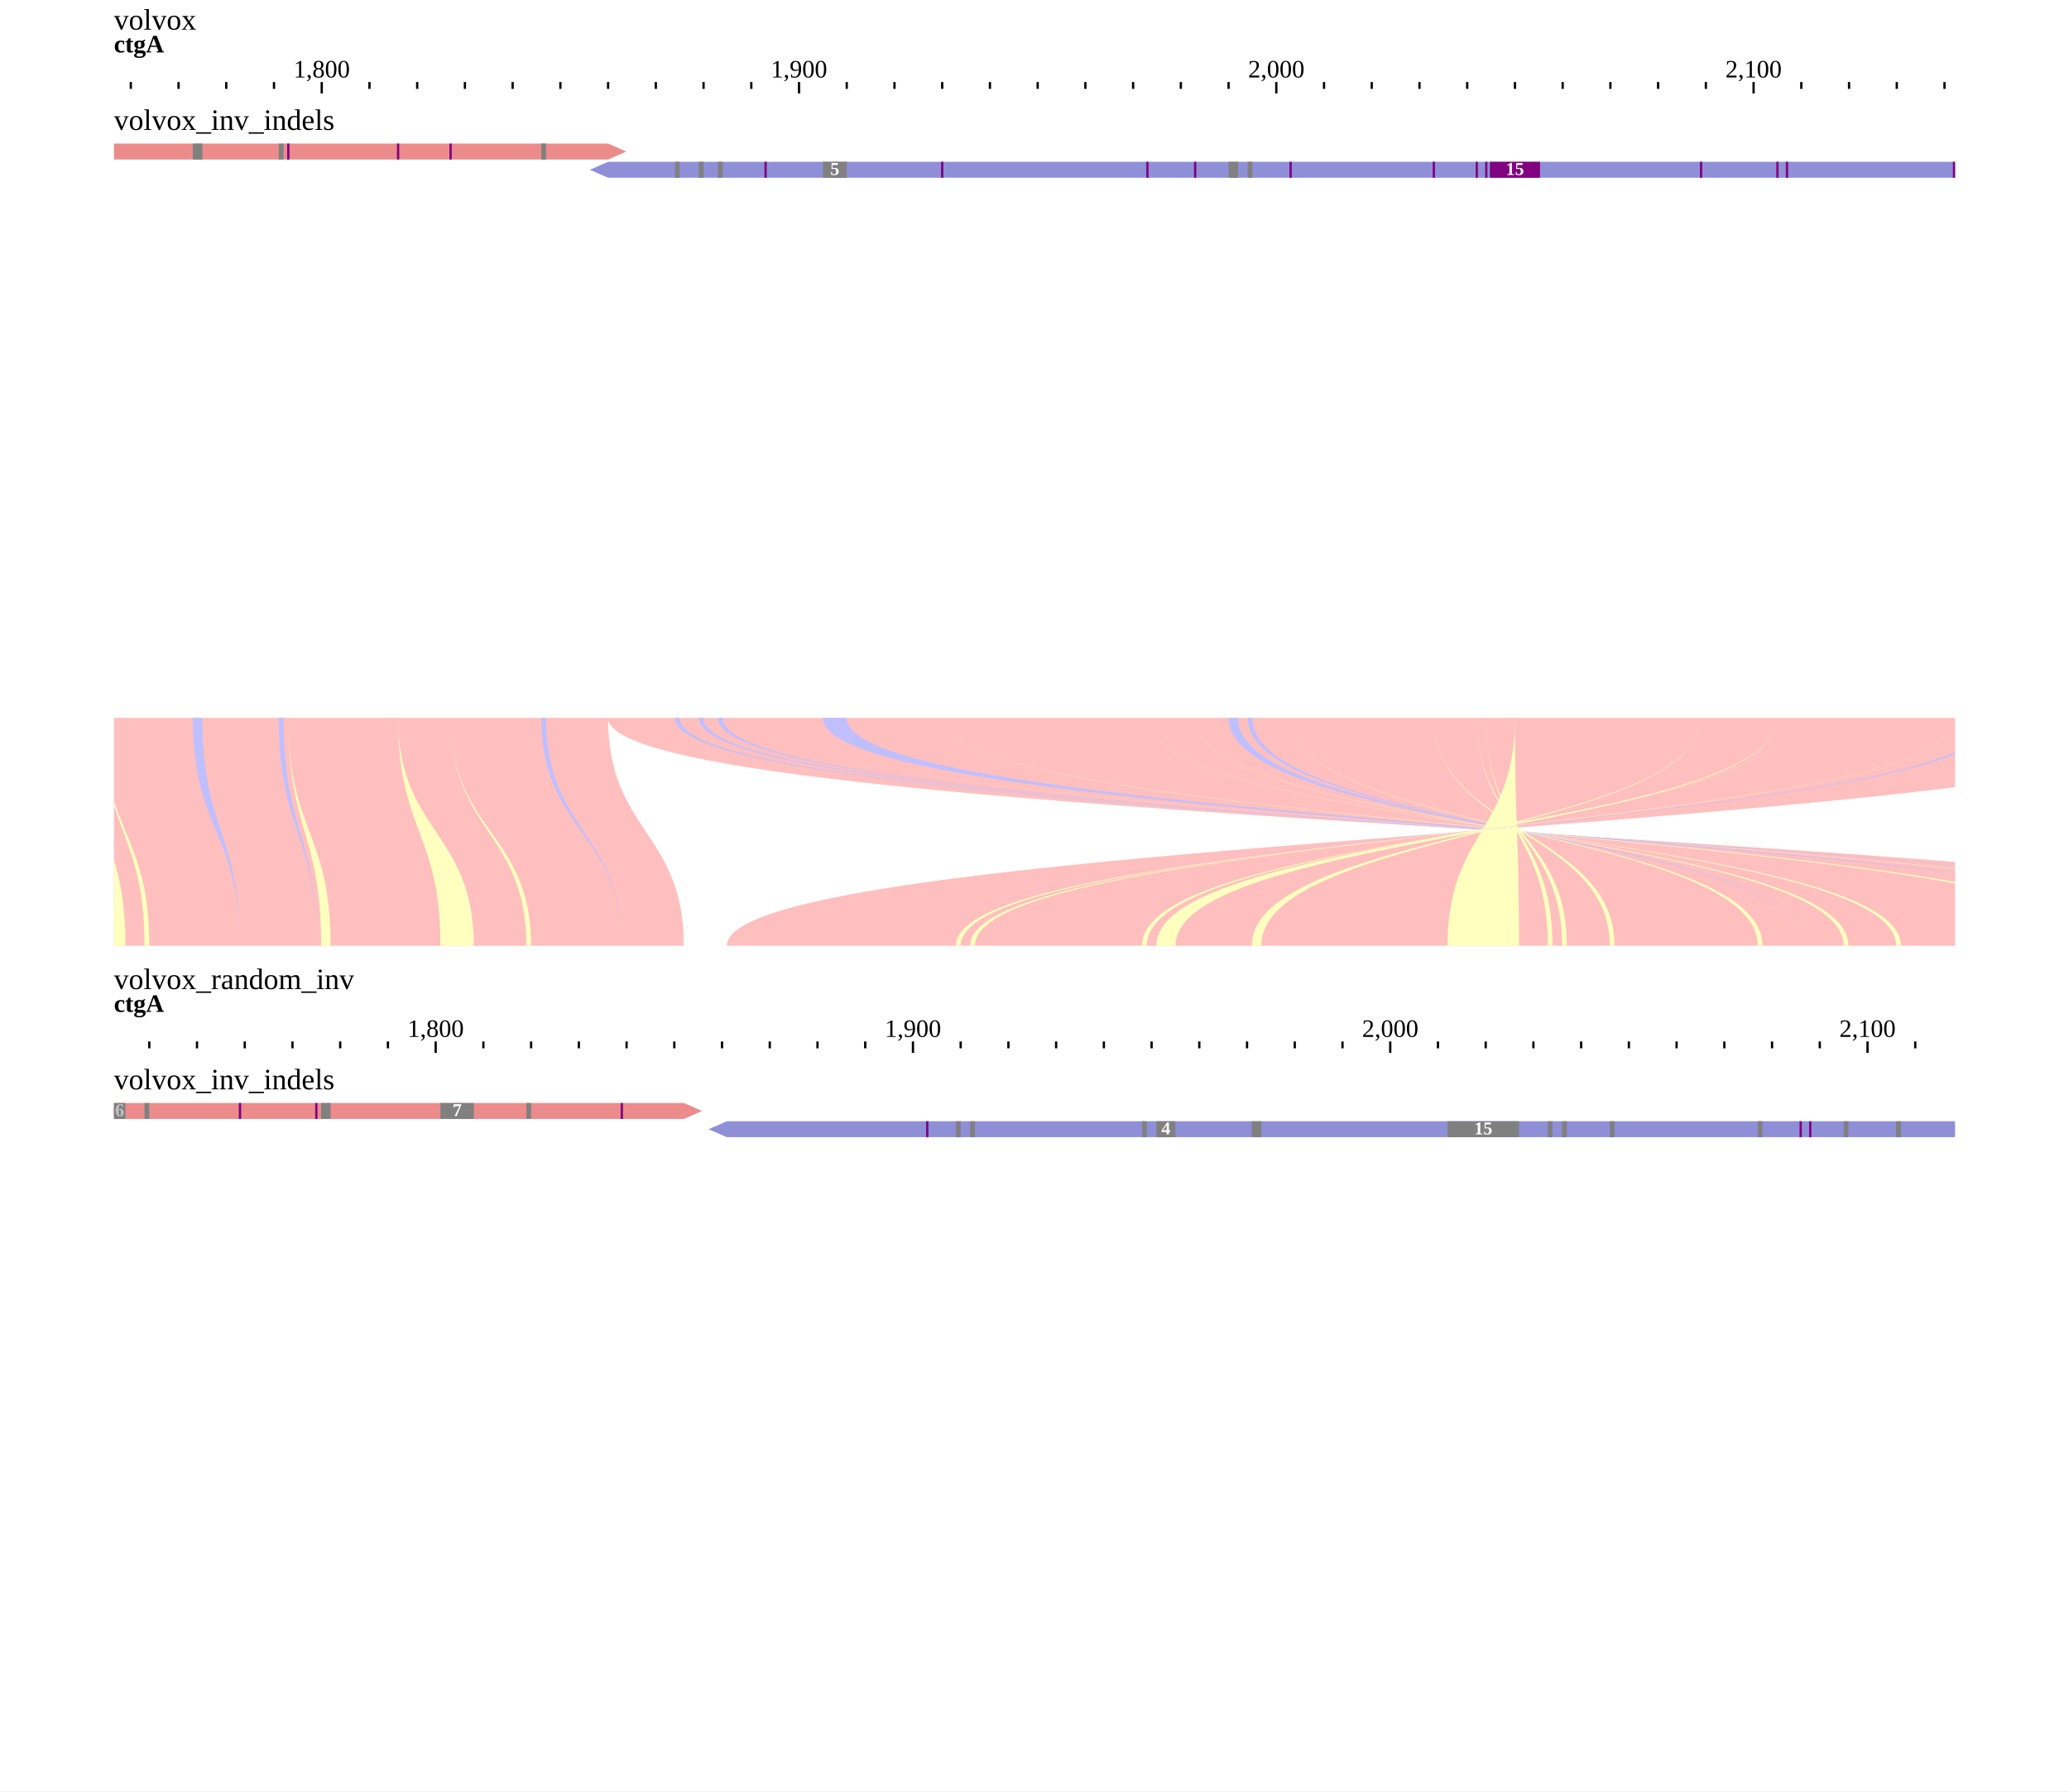
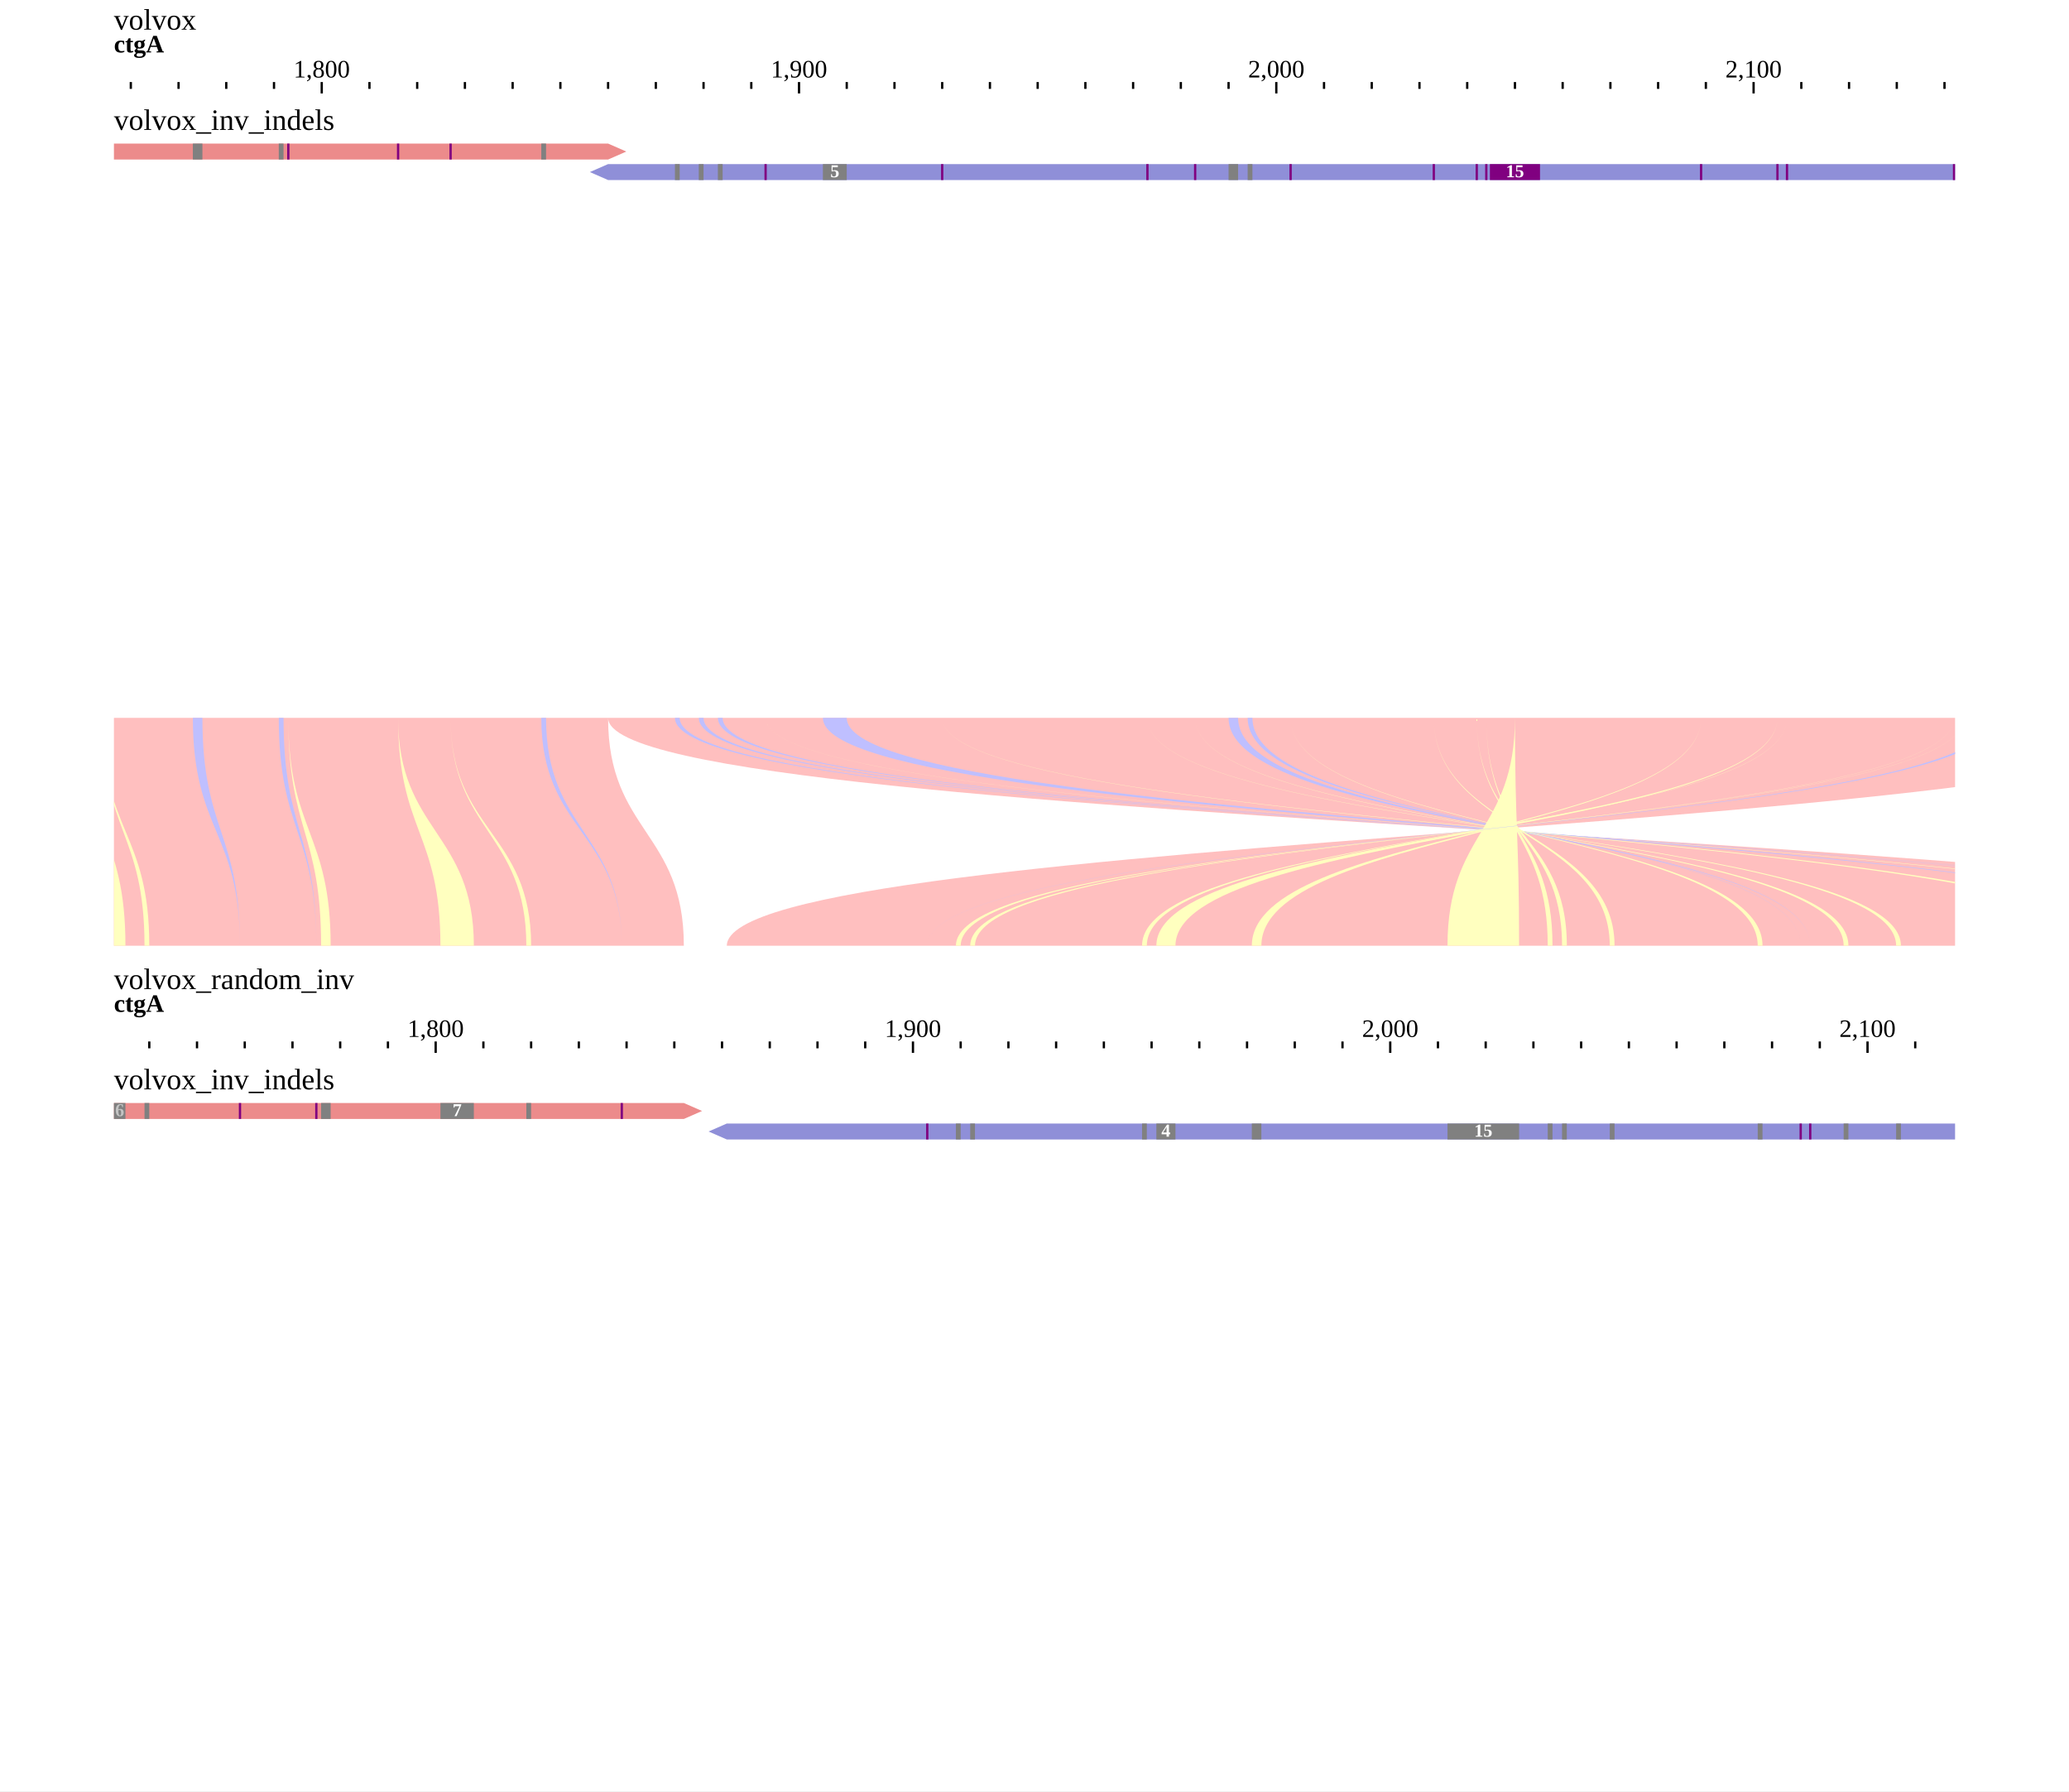
<svg xmlns="http://www.w3.org/2000/svg" width="908" height="786" viewBox="0 0 908 786">
  <rect width="908" height="786" fill="#ffffff" />
  <g transform="translate(0 0)">
    <g transform="translate(50 13)">
      <g transform="translate(0)">
        <text x="0" y="0" font-size="13" fill="#000000">volvox</text>
        <defs>
          <clipPath id="ruler-clip-0-0">
            <rect x="0" y="0" width="808" height="30" />
          </clipPath>
        </defs>
        <g clip-path="url(#ruler-clip-0-0)">
          <path d="M-327.73 23V28M-118.27 23V28M91.2 23V28M300.66 23V28M510.12 23V28M719.58 23V28M929.04 23V28M-474.35 23V26M-453.4 23V26M-432.46 23V26M-411.51 23V26M-390.56 23V26M-369.62 23V26M-348.67 23V26M-306.78 23V26M-285.83 23V26M-264.89 23V26M-243.94 23V26M-223 23V26M-202.05 23V26M-181.1 23V26M-160.16 23V26M-139.21 23V26M-97.32 23V26M-76.37 23V26M-55.43 23V26M-34.48 23V26M-13.54 23V26M7.41 23V26M28.36 23V26M49.3 23V26M70.25 23V26M112.14 23V26M133.09 23V26M154.03 23V26M174.98 23V26M195.93 23V26M216.87 23V26M237.82 23V26M258.76 23V26M279.71 23V26M321.6 23V26M342.55 23V26M363.49 23V26M384.44 23V26M405.39 23V26M426.33 23V26M447.28 23V26M468.22 23V26M489.17 23V26M531.06 23V26M552.01 23V26M572.95 23V26M593.9 23V26M614.85 23V26M635.79 23V26M656.74 23V26M677.68 23V26M698.63 23V26M740.52 23V26M761.47 23V26M782.42 23V26M803.36 23V26M824.31 23V26M845.25 23V26M866.2 23V26M887.15 23V26M908.09 23V26M949.98 23V26M970.93 23V26M991.88 23V26M1012.82 23V26M1033.77 23V26M1054.71 23V26M1075.66 23V26M1096.61 23V26M1117.55 23V26" stroke-width="1" stroke="#000000" fill="none" />
          <text x="91.2" y="21" text-anchor="middle" font-size="11" fill="#000000">1,800</text>
          <text x="300.66" y="21" text-anchor="middle" font-size="11" fill="#000000">1,900</text>
          <text x="510.12" y="21" text-anchor="middle" font-size="11" fill="#000000">2,000</text>
          <text x="719.58" y="21" text-anchor="middle" font-size="11" fill="#000000">2,100</text>
          <g transform="translate(0 0)">
            <defs>
              <clipPath id="reflabel-0-0-volvox:ctgA:1528:1910:0">
                <rect x="0" y="0" width="1122.84" height="13" />
              </clipPath>
            </defs>
            <g clip-path="url(#reflabel-0-0-volvox:ctgA:1528:1910:0)">
              <text x="0" y="10" font-size="11" font-weight="bold" fill="#000000">ctgA</text>
            </g>
          </g>
        </g>
      </g>
      <g transform="translate(0 30)">
        <g transform="translate(0 0)">
          <defs>
            <clipPath id="track-clip-0-0-volvox_inv_indels">
              <rect x="-50" y="20" width="858" height="250" />
            </clipPath>
          </defs>
          <g clip-path="url(#track-clip-0-0-volvox_inv_indels)">
            <g transform="translate(0 20)">
              <defs>
                <clipPath id="display-clip-0-0-0-0">
                  <rect x="0" y="0" width="808" height="250" />
                </clipPath>
              </defs>
              <g clip-path="url(#display-clip-0-0-0-0)">
                <g>
                  <clipPath id="svgcanvas-clip-0">
                    <path d="M0,0h808v250h-808Z" />
                  </clipPath>
                  <g clip-path="url(#svgcanvas-clip-0)">
                    <clipPath id="svgcanvas-clip-1">
-                       <path d="M0,0h808v16h-808Z" />
+                       <path d="M0,0h808v18h-808Z" />
                    </clipPath>
                    <g clip-path="url(#svgcanvas-clip-1)">
                      <path d="M956.27,0L30251.42,0L30259.42,3.5L30251.42,7L956.27,7Z" fill="rgb(236,139,139)" stroke="none" />
                      <path d="M-3677,0L216.87,0L224.87,3.5L216.87,7L-3677,7Z" fill="rgb(236,139,139)" stroke="none" />
-                       <path d="M914.38,8L216.87,8L208.87,11.5L216.87,15L914.38,15Z" fill="rgb(143,143,216)" stroke="none" />
+                       <path d="M914.38,9L216.87,9L208.87,12.5L216.87,16L914.38,16Z" fill="rgb(143,143,216)" stroke="none" />
                      <rect x="1090.32" y="0" width="2.09" height="7" fill="rgb(128,128,128)" />
                      <rect x="1153.16" y="0" width="4.19" height="7" fill="rgb(128,128,128)" />
                      <rect x="-340.29" y="0" width="2.09" height="7" fill="rgb(128,128,128)" />
                      <rect x="-329.82" y="0" width="2.09" height="7" fill="rgb(128,128,128)" />
                      <rect x="-292.12" y="0" width="2.09" height="7" fill="rgb(128,128,128)" />
                      <rect x="-248.13" y="0" width="2.09" height="7" fill="rgb(128,128,128)" />
                      <rect x="-220.9" y="0" width="10.47" height="7" fill="rgb(128,128,128)" />
                      <rect x="-189.48" y="0" width="2.09" height="7" fill="rgb(128,128,128)" />
                      <rect x="-183.2" y="0" width="2.09" height="7" fill="rgb(128,128,128)" />
                      <rect x="-118.27" y="0" width="2.09" height="7" fill="rgb(128,128,128)" />
                      <rect x="34.64" y="0" width="4.19" height="7" fill="rgb(128,128,128)" />
                      <rect x="72.34" y="0" width="2.09" height="7" fill="rgb(128,128,128)" />
                      <rect x="187.55" y="0" width="2.09" height="7" fill="rgb(128,128,128)" />
-                       <rect x="246.2" y="8" width="2.09" height="7" fill="rgb(128,128,128)" />
-                       <rect x="256.67" y="8" width="2.09" height="7" fill="rgb(128,128,128)" />
-                       <rect x="265.05" y="8" width="2.09" height="7" fill="rgb(128,128,128)" />
-                       <rect x="311.13" y="8" width="10.47" height="7" fill="rgb(128,128,128)" />
-                       <rect x="489.17" y="8" width="4.19" height="7" fill="rgb(128,128,128)" />
-                       <rect x="497.55" y="8" width="2.09" height="7" fill="rgb(128,128,128)" />
-                       <rect x="824.31" y="8" width="2.09" height="7" fill="rgb(128,128,128)" />
+                       <rect x="246.2" y="9" width="2.09" height="7" fill="rgb(128,128,128)" />
+                       <rect x="256.67" y="9" width="2.09" height="7" fill="rgb(128,128,128)" />
+                       <rect x="265.05" y="9" width="2.09" height="7" fill="rgb(128,128,128)" />
+                       <rect x="311.13" y="9" width="10.47" height="7" fill="rgb(128,128,128)" />
+                       <rect x="489.17" y="9" width="4.19" height="7" fill="rgb(128,128,128)" />
+                       <rect x="497.55" y="9" width="2.09" height="7" fill="rgb(128,128,128)" />
+                       <rect x="824.31" y="9" width="2.09" height="7" fill="rgb(128,128,128)" />
                      <rect x="-259.1" y="0" width="1" height="7" fill="rgb(128,0,128)" />
                      <rect x="-238.16" y="0" width="1" height="7" fill="rgb(128,0,128)" />
                      <rect x="-227.68" y="0" width="1" height="7" fill="rgb(128,0,128)" />
                      <rect x="-164.85" y="0" width="1" height="7" fill="rgb(128,0,128)" />
                      <rect x="-137.62" y="0" width="1" height="7" fill="rgb(128,0,128)" />
                      <rect x="-108.29" y="0" width="1" height="7" fill="rgb(128,0,128)" />
                      <rect x="-14.04" y="0" width="1" height="7" fill="rgb(128,0,128)" />
                      <rect x="-5.66" y="0" width="1" height="7" fill="rgb(128,0,128)" />
                      <rect x="76.03" y="0" width="1" height="7" fill="rgb(128,0,128)" />
                      <rect x="124.21" y="0" width="1" height="7" fill="rgb(128,0,128)" />
                      <rect x="147.25" y="0" width="1" height="7" fill="rgb(128,0,128)" />
-                       <rect x="285.49" y="8" width="1" height="7" fill="rgb(128,0,128)" />
-                       <rect x="362.99" y="8" width="1" height="7" fill="rgb(128,0,128)" />
-                       <rect x="453.06" y="8" width="1" height="7" fill="rgb(128,0,128)" />
-                       <rect x="474.01" y="8" width="1" height="7" fill="rgb(128,0,128)" />
-                       <rect x="515.9" y="8" width="1" height="7" fill="rgb(128,0,128)" />
-                       <rect x="578.74" y="8" width="1" height="7" fill="rgb(128,0,128)" />
-                       <rect x="597.59" y="8" width="1" height="7" fill="rgb(128,0,128)" />
-                       <rect x="601.78" y="8" width="1" height="7" fill="rgb(128,0,128)" />
-                       <rect x="603.85" y="8" width="22" height="7" fill="rgb(128,0,128)" />
-                       <rect x="696.04" y="8" width="1" height="7" fill="rgb(128,0,128)" />
-                       <rect x="729.55" y="8" width="1" height="7" fill="rgb(128,0,128)" />
-                       <rect x="733.74" y="8" width="1" height="7" fill="rgb(128,0,128)" />
-                       <rect x="807.05" y="8" width="1" height="7" fill="rgb(128,0,128)" />
-                       <rect x="811.24" y="8" width="1" height="7" fill="rgb(128,0,128)" />
+                       <rect x="285.49" y="9" width="1" height="7" fill="rgb(128,0,128)" />
+                       <rect x="362.99" y="9" width="1" height="7" fill="rgb(128,0,128)" />
+                       <rect x="453.06" y="9" width="1" height="7" fill="rgb(128,0,128)" />
+                       <rect x="474.01" y="9" width="1" height="7" fill="rgb(128,0,128)" />
+                       <rect x="515.9" y="9" width="1" height="7" fill="rgb(128,0,128)" />
+                       <rect x="578.74" y="9" width="1" height="7" fill="rgb(128,0,128)" />
+                       <rect x="597.59" y="9" width="1" height="7" fill="rgb(128,0,128)" />
+                       <rect x="601.78" y="9" width="1" height="7" fill="rgb(128,0,128)" />
+                       <rect x="603.85" y="9" width="22" height="7" fill="rgb(128,0,128)" />
+                       <rect x="696.04" y="9" width="1" height="7" fill="rgb(128,0,128)" />
+                       <rect x="729.55" y="9" width="1" height="7" fill="rgb(128,0,128)" />
+                       <rect x="733.74" y="9" width="1" height="7" fill="rgb(128,0,128)" />
+                       <rect x="807.05" y="9" width="1" height="7" fill="rgb(128,0,128)" />
+                       <rect x="811.24" y="9" width="1" height="7" fill="rgb(128,0,128)" />
                      <rect x="976.71" y="0" width="1" height="7" fill="rgb(128,0,128)" />
                      <rect x="985.09" y="0" width="1" height="7" fill="rgb(128,0,128)" />
                      <rect x="1029.08" y="0" width="1" height="7" fill="rgb(128,0,128)" />
                      <rect x="1050.02" y="0" width="1" height="7" fill="rgb(128,0,128)" />
                      <rect x="1079.35" y="0" width="1" height="7" fill="rgb(128,0,128)" />
                      <rect x="1175.7" y="0" width="1" height="7" fill="rgb(128,0,128)" />
                      <rect x="1207.12" y="0" width="1" height="7" fill="rgb(128,0,128)" />
                    </g>
                  </g>
-                   <text x="316.37" y="11.5" fill="#fff" font-size="8" font-weight="bold" text-anchor="middle" dominant-baseline="middle">5</text>
-                   <text x="614.85" y="11.5" fill="#fff" font-size="8" font-weight="bold" text-anchor="middle" dominant-baseline="middle">15</text>
+                   <text x="316.37" y="12.5" fill="#fff" font-size="8" font-weight="bold" text-anchor="middle" dominant-baseline="middle">5</text>
+                   <text x="614.85" y="12.5" fill="#fff" font-size="8" font-weight="bold" text-anchor="middle" dominant-baseline="middle">15</text>
                </g>
              </g>
            </g>
          </g>
          <text x="0" y="14" font-size="13" fill="#000000">volvox_inv_indels</text>
        </g>
      </g>
      <g transform="translate(0 30)">
        <defs>
          <clipPath id="highlight-clip-0-0">
            <rect x="0" y="0" width="808" height="272" />
          </clipPath>
        </defs>
        <g clip-path="url(#highlight-clip-0-0)" />
      </g>
    </g>
  </g>
  <g transform="translate(0 315)">
    <g transform="translate(50 0)">
      <defs>
        <clipPath id="synclip-0-0">
          <rect x="0" y="0" width="808" height="100" />
        </clipPath>
      </defs>
      <g clip-path="url(#synclip-0-0)">
        <rect width="808" height="100" fill="#fff" />
        <g>
          <g>
            <path d="M-3677,0C-3677,50 -3620.72,50 -3620.72,100L250.11,100C250.11,50 216.87,50 216.87,0Z" fill="rgb(255,0,0)" fill-opacity="0.25" stroke="none" />
            <path d="M-13.54,0C-13.54,50 -7.52,50 -7.52,100L5.05,100C5.05,50 -13.54,50 -13.54,0Z" fill="rgb(255,255,191)" stroke="none" />
            <path d="M-5.16,0C-5.16,50 13.42,50 13.42,100L15.52,100C15.52,50 -5.16,50 -5.16,0Z" fill="rgb(255,255,191)" stroke="none" />
            <path d="M34.64,0C34.64,50 55.32,50 55.32,100L55.32,100C55.32,50 38.83,50 38.83,0Z" fill="rgb(191,191,255)" stroke="none" />
            <path d="M72.34,0C72.34,50 88.83,50 88.83,100L88.83,100C88.83,50 74.44,50 74.44,0Z" fill="rgb(191,191,255)" stroke="none" />
            <path d="M76.53,0C76.53,50 90.92,50 90.92,100L95.11,100C95.11,50 76.53,50 76.53,0Z" fill="rgb(255,255,191)" stroke="none" />
            <path d="M124.71,0C124.71,50 143.29,50 143.29,100L157.95,100C157.95,50 124.71,50 124.71,0Z" fill="rgb(255,255,191)" stroke="none" />
            <path d="M147.75,0C147.75,50 180.99,50 180.99,100L183.09,100C183.09,50 147.75,50 147.75,0Z" fill="rgb(255,255,191)" stroke="none" />
            <path d="M187.55,0C187.55,50 222.88,50 222.88,100L222.88,100C222.88,50 189.64,50 189.64,0Z" fill="rgb(191,191,255)" stroke="none" />
            <path d="M914.38,0C914.38,50 268.97,50 268.97,100L1010.46,100C1010.46,50 216.87,50 216.87,0Z" fill="rgb(255,0,0)" fill-opacity="0.25" stroke="none" />
            <path d="M246.2,0C246.2,50 981.13,50 981.13,100L981.13,100C981.13,50 248.29,50 248.29,0Z" fill="rgb(191,191,255)" stroke="none" />
            <path d="M256.67,0C256.67,50 972.75,50 972.75,100L972.75,100C972.75,50 258.76,50 258.76,0Z" fill="rgb(191,191,255)" stroke="none" />
            <path d="M265.05,0C265.05,50 966.47,50 966.47,100L966.47,100C966.47,50 267.14,50 267.14,0Z" fill="rgb(191,191,255)" stroke="none" />
            <path d="M285.99,0C285.99,50 947.62,50 947.62,100L945.52,100C945.52,50 285.99,50 285.99,0Z" fill="rgb(255,255,191)" stroke="none" />
            <path d="M311.13,0C311.13,50 920.39,50 920.39,100L920.39,100C920.39,50 321.6,50 321.6,0Z" fill="rgb(191,191,255)" stroke="none" />
            <path d="M363.49,0C363.49,50 878.5,50 878.5,100L874.31,100C874.31,50 363.49,50 363.49,0Z" fill="rgb(255,255,191)" stroke="none" />
            <path d="M453.56,0C453.56,50 784.24,50 784.24,100L782.14,100C782.14,50 453.56,50 453.56,0Z" fill="rgb(255,255,191)" stroke="none" />
            <path d="M474.51,0C474.51,50 761.2,50 761.2,100L759.1,100C759.1,50 474.51,50 474.51,0Z" fill="rgb(255,255,191)" stroke="none" />
            <path d="M489.17,0C489.17,50 744.44,50 744.44,100L744.44,100C744.44,50 493.36,50 493.36,0Z" fill="rgb(191,191,255)" stroke="none" />
            <path d="M497.55,0C497.55,50 740.25,50 740.25,100L740.25,100C740.25,50 499.64,50 499.64,0Z" fill="rgb(191,191,255)" stroke="none" />
            <path d="M516.4,0C516.4,50 723.5,50 723.5,100L721.4,100C721.4,50 516.4,50 516.4,0Z" fill="rgb(255,255,191)" stroke="none" />
            <path d="M579.24,0C579.24,50 658.56,50 658.56,100L656.47,100C656.47,50 579.24,50 579.24,0Z" fill="rgb(255,255,191)" stroke="none" />
            <path d="M598.09,0C598.09,50 637.62,50 637.62,100L635.52,100C635.52,50 598.09,50 598.09,0Z" fill="rgb(255,255,191)" stroke="none" />
            <path d="M602.28,0C602.28,50 631.33,50 631.33,100L629.24,100C629.24,50 602.28,50 602.28,0Z" fill="rgb(255,255,191)" stroke="none" />
            <path d="M614.85,0C614.85,50 616.67,50 616.67,100L585.25,100C585.25,50 614.85,50 614.85,0Z" fill="rgb(255,255,191)" stroke="none" />
            <path d="M696.54,0C696.54,50 503.56,50 503.56,100L499.37,100C499.37,50 696.54,50 696.54,0Z" fill="rgb(255,255,191)" stroke="none" />
            <path d="M730.05,0C730.05,50 465.86,50 465.86,100L457.48,100C457.48,50 730.05,50 730.05,0Z" fill="rgb(255,255,191)" stroke="none" />
            <path d="M734.24,0C734.24,50 453.29,50 453.29,100L451.2,100C451.2,50 734.24,50 734.24,0Z" fill="rgb(255,255,191)" stroke="none" />
            <path d="M807.55,0C807.55,50 377.89,50 377.89,100L375.79,100C375.79,50 807.55,50 807.55,0Z" fill="rgb(255,255,191)" stroke="none" />
            <path d="M811.74,0C811.74,50 371.6,50 371.6,100L369.51,100C369.51,50 811.74,50 811.74,0Z" fill="rgb(255,255,191)" stroke="none" />
            <path d="M824.31,0C824.31,50 356.94,50 356.94,100L356.94,100C356.94,50 826.4,50 826.4,0Z" fill="rgb(191,191,255)" stroke="none" />
          </g>
        </g>
      </g>
    </g>
  </g>
  <g transform="translate(0 415)">
    <g transform="translate(50 19)">
      <g transform="translate(0)">
        <text x="0" y="0" font-size="13" fill="#000000">volvox_random_inv</text>
        <defs>
          <clipPath id="ruler-clip-0-1">
            <rect x="0" y="0" width="808" height="30" />
          </clipPath>
        </defs>
        <g clip-path="url(#ruler-clip-0-1)">
          <path d="M-277.73 23V28M-68.27 23V28M141.2 23V28M350.66 23V28M560.12 23V28M769.58 23V28M979.04 23V28M-424.35 23V26M-403.4 23V26M-382.46 23V26M-361.51 23V26M-340.56 23V26M-319.62 23V26M-298.67 23V26M-256.78 23V26M-235.83 23V26M-214.89 23V26M-193.94 23V26M-173 23V26M-152.05 23V26M-131.1 23V26M-110.16 23V26M-89.21 23V26M-47.32 23V26M-26.37 23V26M-5.43 23V26M15.52 23V26M36.46 23V26M57.41 23V26M78.36 23V26M99.3 23V26M120.25 23V26M162.14 23V26M183.09 23V26M204.03 23V26M224.98 23V26M245.93 23V26M266.87 23V26M287.82 23V26M308.76 23V26M329.71 23V26M371.6 23V26M392.55 23V26M413.49 23V26M434.44 23V26M455.39 23V26M476.33 23V26M497.28 23V26M518.22 23V26M539.17 23V26M581.06 23V26M602.01 23V26M622.95 23V26M643.9 23V26M664.85 23V26M685.79 23V26M706.74 23V26M727.68 23V26M748.63 23V26M790.52 23V26M811.47 23V26M832.42 23V26M853.36 23V26M874.31 23V26M895.25 23V26M916.2 23V26M937.15 23V26M958.09 23V26M999.98 23V26M1020.93 23V26M1041.88 23V26M1062.82 23V26M1083.77 23V26M1104.71 23V26M1125.66 23V26M1146.61 23V26M1167.55 23V26" stroke-width="1" stroke="#000000" fill="none" />
          <text x="141.2" y="21" text-anchor="middle" font-size="11" fill="#000000">1,800</text>
          <text x="350.66" y="21" text-anchor="middle" font-size="11" fill="#000000">1,900</text>
          <text x="560.12" y="21" text-anchor="middle" font-size="11" fill="#000000">2,000</text>
          <text x="769.58" y="21" text-anchor="middle" font-size="11" fill="#000000">2,100</text>
          <g transform="translate(0 0)">
            <defs>
              <clipPath id="reflabel-0-1-volvox_random_inv:ctgA:1528:1910:0">
                <rect x="0" y="0" width="1172.84" height="13" />
              </clipPath>
            </defs>
            <g clip-path="url(#reflabel-0-1-volvox_random_inv:ctgA:1528:1910:0)">
              <text x="0" y="10" font-size="11" font-weight="bold" fill="#000000">ctgA</text>
            </g>
          </g>
        </g>
      </g>
      <g transform="translate(0 30)">
        <g transform="translate(0 0)">
          <defs>
            <clipPath id="track-clip-0-1-volvox_inv_indels">
              <rect x="-50" y="20" width="858" height="250" />
            </clipPath>
          </defs>
          <g clip-path="url(#track-clip-0-1-volvox_inv_indels)">
            <g transform="translate(0 20)">
              <defs>
                <clipPath id="display-clip-0-1-0-0">
                  <rect x="0" y="0" width="808" height="250" />
                </clipPath>
              </defs>
              <g clip-path="url(#display-clip-0-1-0-0)">
                <g>
                  <clipPath id="svgcanvas-clip-2">
                    <path d="M0,0h808v250h-808Z" />
                  </clipPath>
                  <g clip-path="url(#svgcanvas-clip-2)">
                    <clipPath id="svgcanvas-clip-3">
-                       <path d="M0,0h808v16h-808Z" />
+                       <path d="M0,0h808v18h-808Z" />
                    </clipPath>
                    <g clip-path="url(#svgcanvas-clip-3)">
                      <path d="M1010.46,0L29729.59,0L29737.59,3.5L29729.59,7L1010.46,7Z" fill="rgb(236,139,139)" stroke="none" />
                      <path d="M-3620.72,0L250.11,0L258.11,3.5L250.11,7L-3620.72,7Z" fill="rgb(236,139,139)" stroke="none" />
-                       <path d="M1010.46,8L268.97,8L260.97,11.5L268.97,15L1010.46,15Z" fill="rgb(143,143,216)" stroke="none" />
+                       <path d="M1010.46,9L268.97,9L260.97,12.5L268.97,16L1010.46,16Z" fill="rgb(143,143,216)" stroke="none" />
                      <rect x="1031.4" y="0" width="2.09" height="7" fill="rgb(128,128,128)" />
                      <rect x="1041.88" y="0" width="4.19" height="7" fill="rgb(128,128,128)" />
                      <rect x="1090.05" y="0" width="2.09" height="7" fill="rgb(128,128,128)" />
                      <rect x="1113.09" y="0" width="2.09" height="7" fill="rgb(128,128,128)" />
                      <rect x="1144.51" y="0" width="2.09" height="7" fill="rgb(128,128,128)" />
                      <rect x="-267.25" y="0" width="2.09" height="7" fill="rgb(128,128,128)" />
                      <rect x="-246.31" y="0" width="2.09" height="7" fill="rgb(128,128,128)" />
                      <rect x="-233.74" y="0" width="2.09" height="7" fill="rgb(128,128,128)" />
                      <rect x="-183.47" y="0" width="14.66" height="7" fill="rgb(128,128,128)" />
                      <rect x="-141.58" y="0" width="10.47" height="7" fill="rgb(128,128,128)" />
                      <rect x="-103.87" y="0" width="2.09" height="7" fill="rgb(128,128,128)" />
                      <rect x="-7.52" y="0" width="12.57" height="7" fill="rgb(128,128,128)" />
                      <rect x="13.42" y="0" width="2.09" height="7" fill="rgb(128,128,128)" />
                      <rect x="90.92" y="0" width="4.19" height="7" fill="rgb(128,128,128)" />
                      <rect x="143.29" y="0" width="14.66" height="7" fill="rgb(128,128,128)" />
                      <rect x="180.99" y="0" width="2.09" height="7" fill="rgb(128,128,128)" />
-                       <rect x="369.51" y="8" width="2.09" height="7" fill="rgb(128,128,128)" />
-                       <rect x="375.79" y="8" width="2.09" height="7" fill="rgb(128,128,128)" />
-                       <rect x="451.2" y="8" width="2.09" height="7" fill="rgb(128,128,128)" />
-                       <rect x="457.48" y="8" width="8.38" height="7" fill="rgb(128,128,128)" />
-                       <rect x="499.37" y="8" width="4.19" height="7" fill="rgb(128,128,128)" />
-                       <rect x="585.25" y="8" width="31.42" height="7" fill="rgb(128,128,128)" />
-                       <rect x="629.24" y="8" width="2.09" height="7" fill="rgb(128,128,128)" />
-                       <rect x="635.52" y="8" width="2.09" height="7" fill="rgb(128,128,128)" />
-                       <rect x="656.47" y="8" width="2.09" height="7" fill="rgb(128,128,128)" />
-                       <rect x="721.4" y="8" width="2.09" height="7" fill="rgb(128,128,128)" />
-                       <rect x="759.1" y="8" width="2.09" height="7" fill="rgb(128,128,128)" />
-                       <rect x="782.14" y="8" width="2.09" height="7" fill="rgb(128,128,128)" />
-                       <rect x="874.31" y="8" width="4.19" height="7" fill="rgb(128,128,128)" />
-                       <rect x="945.52" y="8" width="2.09" height="7" fill="rgb(128,128,128)" />
+                       <rect x="369.51" y="9" width="2.09" height="7" fill="rgb(128,128,128)" />
+                       <rect x="375.79" y="9" width="2.09" height="7" fill="rgb(128,128,128)" />
+                       <rect x="451.2" y="9" width="2.09" height="7" fill="rgb(128,128,128)" />
+                       <rect x="457.48" y="9" width="8.38" height="7" fill="rgb(128,128,128)" />
+                       <rect x="499.37" y="9" width="4.19" height="7" fill="rgb(128,128,128)" />
+                       <rect x="585.25" y="9" width="31.42" height="7" fill="rgb(128,128,128)" />
+                       <rect x="629.24" y="9" width="2.09" height="7" fill="rgb(128,128,128)" />
+                       <rect x="635.52" y="9" width="2.09" height="7" fill="rgb(128,128,128)" />
+                       <rect x="656.47" y="9" width="2.09" height="7" fill="rgb(128,128,128)" />
+                       <rect x="721.4" y="9" width="2.09" height="7" fill="rgb(128,128,128)" />
+                       <rect x="759.1" y="9" width="2.09" height="7" fill="rgb(128,128,128)" />
+                       <rect x="782.14" y="9" width="2.09" height="7" fill="rgb(128,128,128)" />
+                       <rect x="874.31" y="9" width="4.19" height="7" fill="rgb(128,128,128)" />
+                       <rect x="945.52" y="9" width="2.09" height="7" fill="rgb(128,128,128)" />
                      <rect x="-343.16" y="0" width="1" height="7" fill="rgb(128,0,128)" />
                      <rect x="-334.78" y="0" width="1" height="7" fill="rgb(128,0,128)" />
                      <rect x="-299.17" y="0" width="1" height="7" fill="rgb(128,0,128)" />
                      <rect x="-255.19" y="0" width="1" height="7" fill="rgb(128,0,128)" />
                      <rect x="-225.86" y="0" width="1" height="7" fill="rgb(128,0,128)" />
                      <rect x="-204.91" y="0" width="1" height="7" fill="rgb(128,0,128)" />
                      <rect x="-200.73" y="0" width="1" height="7" fill="rgb(128,0,128)" />
                      <rect x="-112.75" y="0" width="1" height="7" fill="rgb(128,0,128)" />
                      <rect x="54.82" y="0" width="1" height="7" fill="rgb(128,0,128)" />
                      <rect x="88.33" y="0" width="1" height="7" fill="rgb(128,0,128)" />
                      <rect x="222.38" y="0" width="1" height="7" fill="rgb(128,0,128)" />
-                       <rect x="356.44" y="8" width="1" height="7" fill="rgb(128,0,128)" />
-                       <rect x="739.75" y="8" width="1" height="7" fill="rgb(128,0,128)" />
-                       <rect x="743.94" y="8" width="1" height="7" fill="rgb(128,0,128)" />
-                       <rect x="919.89" y="8" width="1" height="7" fill="rgb(128,0,128)" />
-                       <rect x="965.97" y="8" width="1" height="7" fill="rgb(128,0,128)" />
-                       <rect x="972.25" y="8" width="1" height="7" fill="rgb(128,0,128)" />
-                       <rect x="980.63" y="8" width="1" height="7" fill="rgb(128,0,128)" />
+                       <rect x="356.44" y="9" width="1" height="7" fill="rgb(128,0,128)" />
+                       <rect x="739.75" y="9" width="1" height="7" fill="rgb(128,0,128)" />
+                       <rect x="743.94" y="9" width="1" height="7" fill="rgb(128,0,128)" />
+                       <rect x="919.89" y="9" width="1" height="7" fill="rgb(128,0,128)" />
+                       <rect x="965.97" y="9" width="1" height="7" fill="rgb(128,0,128)" />
+                       <rect x="972.25" y="9" width="1" height="7" fill="rgb(128,0,128)" />
+                       <rect x="980.63" y="9" width="1" height="7" fill="rgb(128,0,128)" />
                      <rect x="1156.58" y="0" width="1" height="7" fill="rgb(128,0,128)" />
                    </g>
                  </g>
                  <text x="2.52" y="3.5" fill="rgb(255,255,255)" fill-opacity="0.526" font-size="8" font-weight="bold" text-anchor="middle" dominant-baseline="middle">6</text>
                  <text x="150.62" y="3.5" fill="#fff" font-size="8" font-weight="bold" text-anchor="middle" dominant-baseline="middle">7</text>
-                   <text x="461.67" y="11.5" fill="rgb(255,255,255)" fill-opacity="0.983" font-size="8" font-weight="bold" text-anchor="middle" dominant-baseline="middle">4</text>
-                   <text x="600.96" y="11.5" fill="#fff" font-size="8" font-weight="bold" text-anchor="middle" dominant-baseline="middle">15</text>
+                   <text x="461.67" y="12.5" fill="rgb(255,255,255)" fill-opacity="0.983" font-size="8" font-weight="bold" text-anchor="middle" dominant-baseline="middle">4</text>
+                   <text x="600.96" y="12.5" fill="#fff" font-size="8" font-weight="bold" text-anchor="middle" dominant-baseline="middle">15</text>
                </g>
              </g>
            </g>
          </g>
          <text x="0" y="14" font-size="13" fill="#000000">volvox_inv_indels</text>
        </g>
      </g>
      <g transform="translate(0 30)">
        <defs>
          <clipPath id="highlight-clip-0-1">
            <rect x="0" y="0" width="808" height="272" />
          </clipPath>
        </defs>
        <g clip-path="url(#highlight-clip-0-1)" />
      </g>
    </g>
  </g>
</svg>
